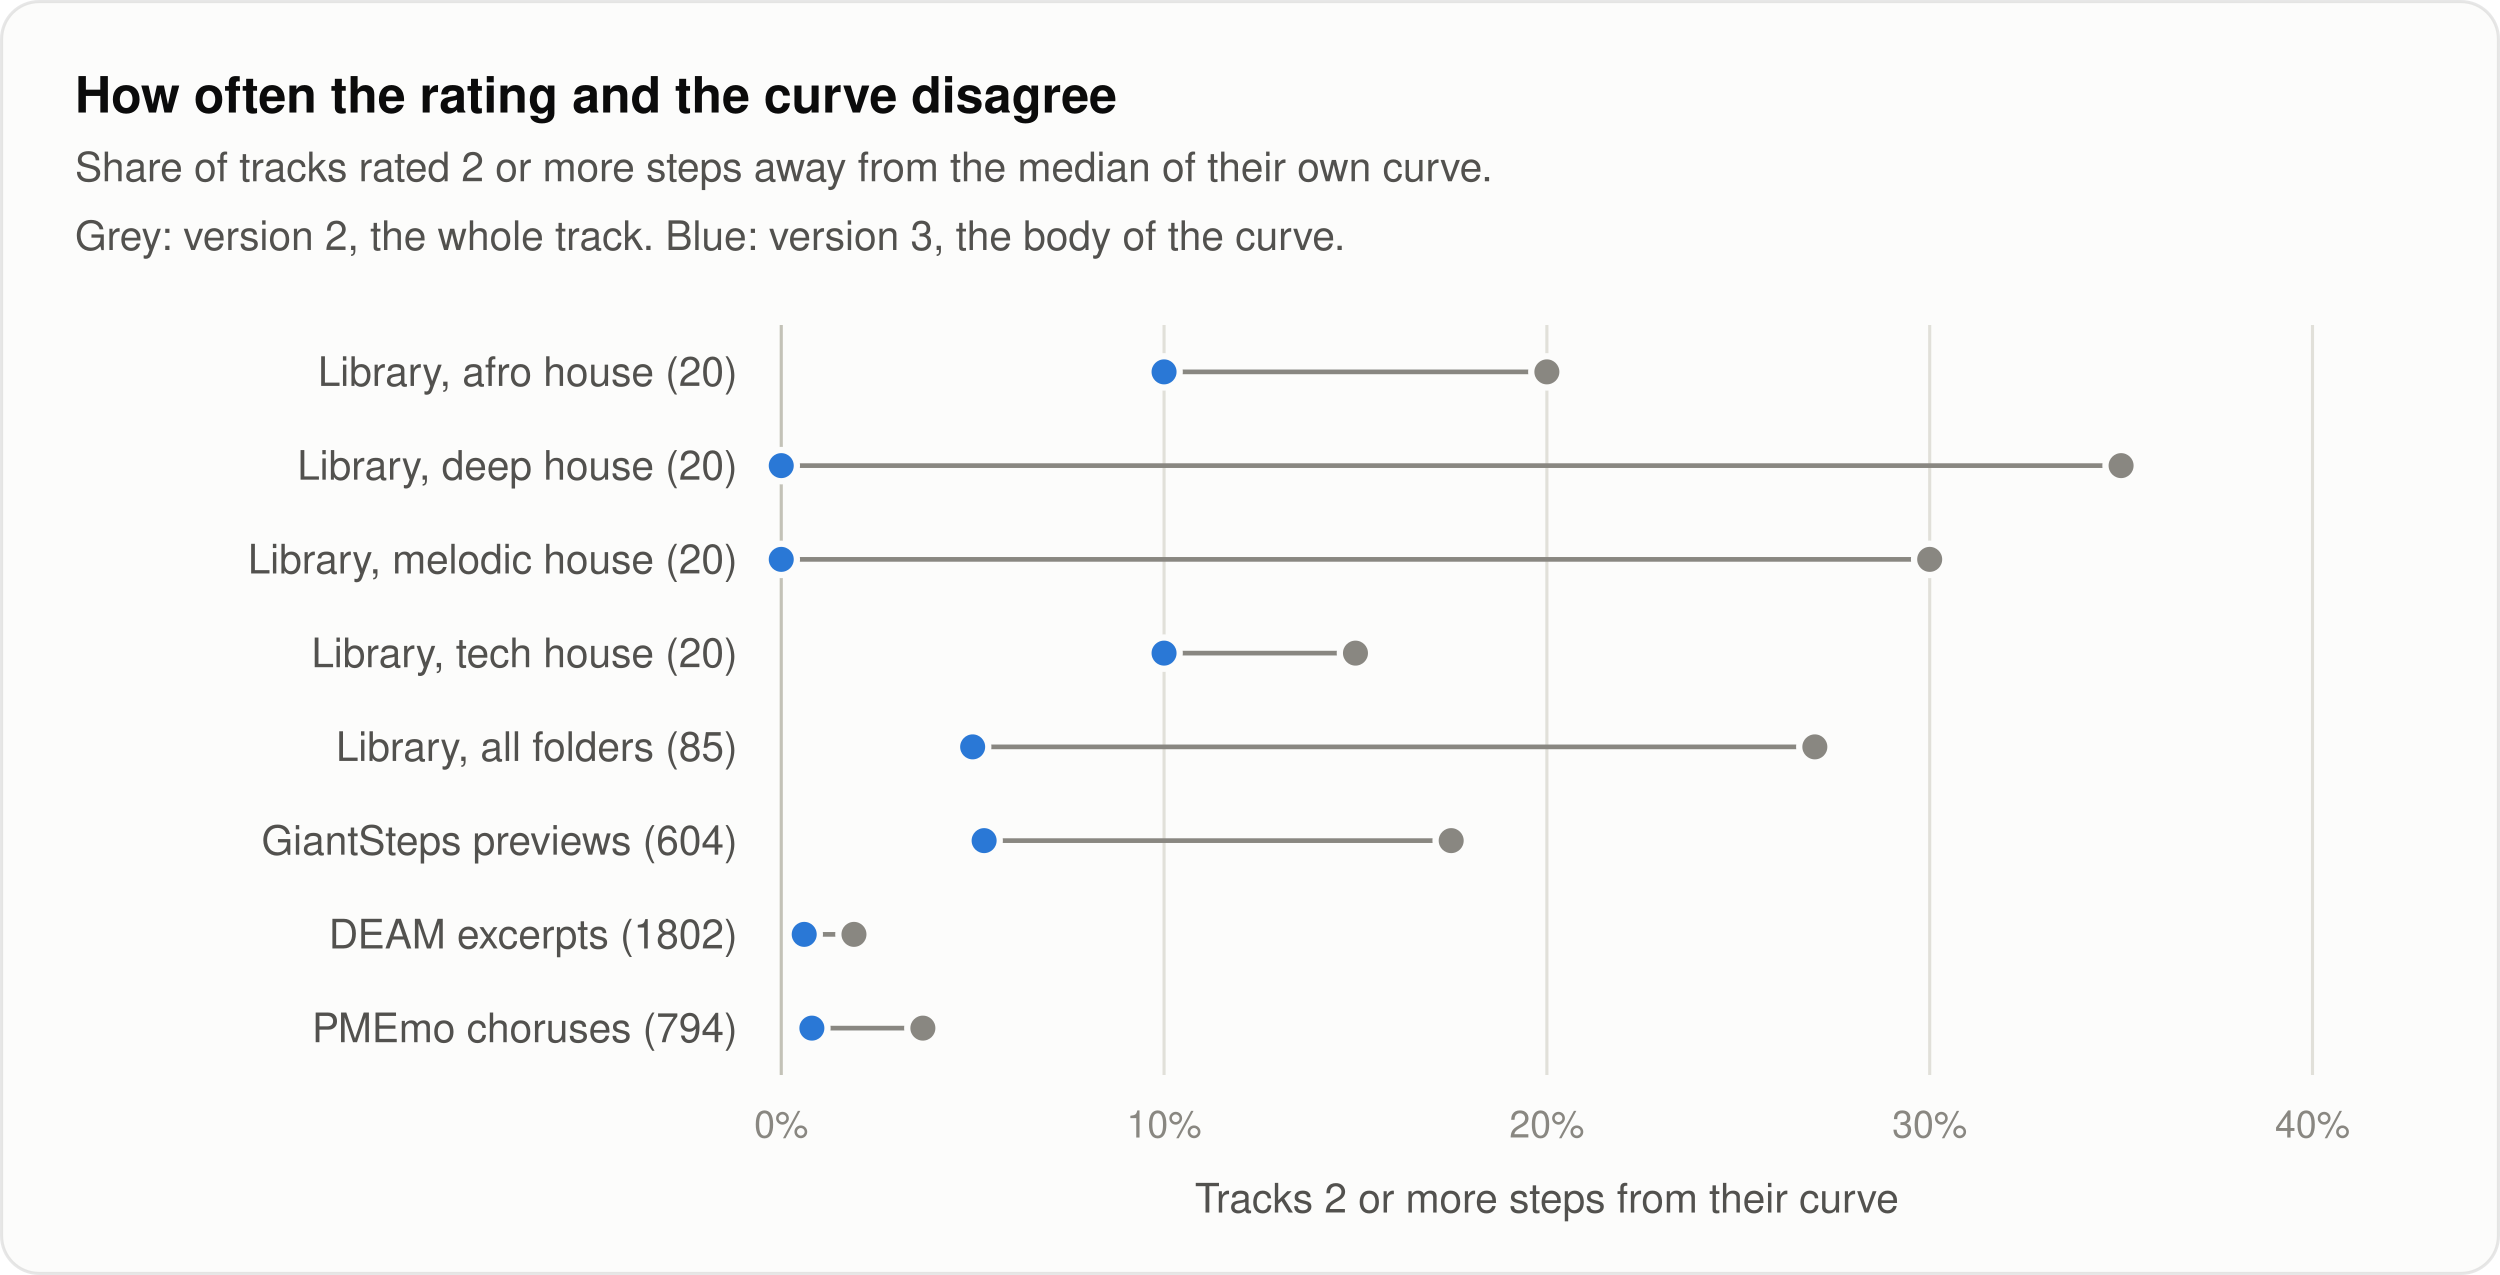
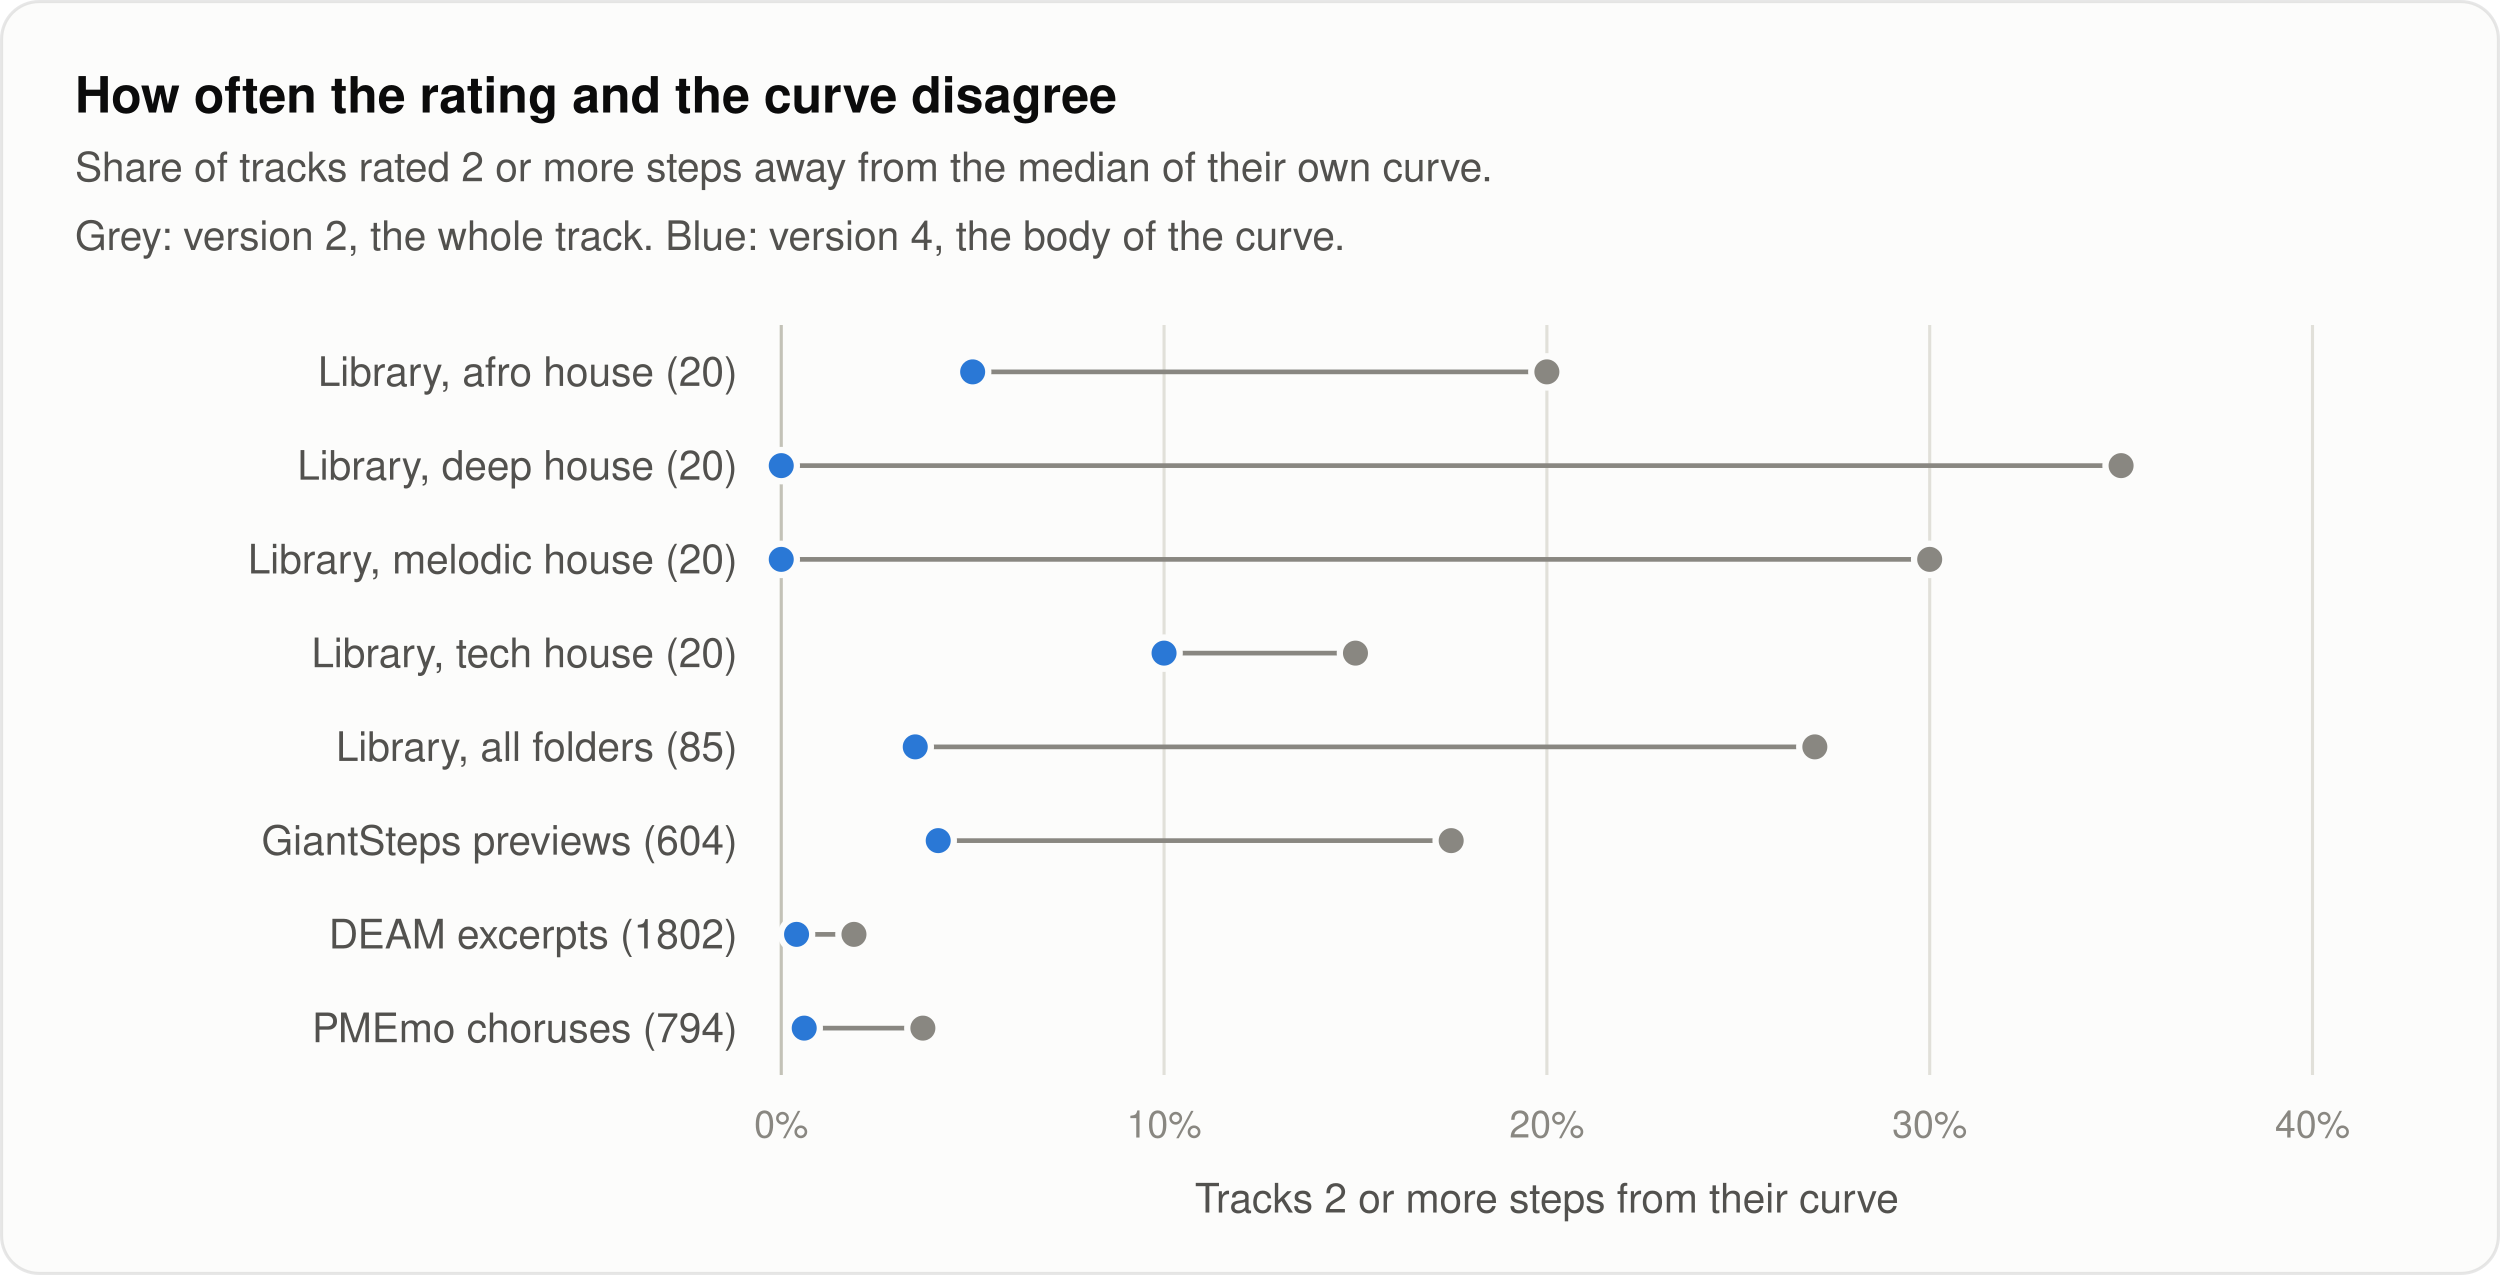
<svg xmlns="http://www.w3.org/2000/svg" width="800" height="408" viewBox="0 0 800 408" role="img" aria-labelledby="chart-title chart-desc" font-family="system-ui, -apple-system, &quot;Segoe UI&quot;, Helvetica, Arial, sans-serif">
  <style>
.surface { fill: #fcfcfb; stroke: rgba(11,11,11,0.10); }
.title { fill: #0b0b0b; font-size: 16px; font-weight: 600; }
.subtitle { fill: #52514e; font-size: 13px; }
.label { fill: #52514e; font-size: 13px; }
.value { fill: #0b0b0b; font-size: 13px; font-weight: 600; }
.tick { fill: #898781; font-size: 12px; font-variant-numeric: tabular-nums; }
.grid { stroke: #e1e0d9; stroke-width: 1; fill: none; }
.axis { stroke: #c3c2b7; stroke-width: 1; fill: none; }
.reference { stroke: #898781; stroke-width: 1.5; fill: none; }
.series-line { stroke: #2a78d6; stroke-width: 2; fill: none; stroke-linejoin: round; stroke-linecap: round; }
.series-fill { fill: #2a78d6; }
.series-wash { fill: #2a78d6; fill-opacity: 0.10; }
.muted-fill { fill: #898781; }
.ring { stroke: #fcfcfb; stroke-width: 2; }
@media (prefers-color-scheme: dark) {
  .surface { fill: #1a1a19; stroke: rgba(255,255,255,0.10); }
  .title, .value { fill: #f0efec; }
  .subtitle, .label { fill: #c3c2b7; }
  .grid { stroke: #2c2c2a; }
  .axis { stroke: #383835; }
  .series-line { stroke: #3987e5; }
  .series-fill, .series-wash { fill: #3987e5; }
  .muted-fill { fill: #898781; }
  .ring { stroke: #1a1a19; }
}
</style>
  <rect x="0.5" y="0.5" width="799" height="407" rx="12" class="surface" />
  <text x="24" y="36" class="title" text-anchor="start">How often the rating and the curve disagree</text>
  <text x="24" y="58" class="subtitle" text-anchor="start">Share of tracks rated 2 or more steps away from the median of their own curve.</text>
-   <text x="24" y="80" class="subtitle" text-anchor="start">Grey: version 2, the whole track. Blue: version 3, the body of the curve.</text>
+   <text x="24" y="80" class="subtitle" text-anchor="start">Grey: version 2, the whole track. Blue: version 4, the body of the curve.</text>
  <line x1="250" y1="104" x2="250" y2="344" class="axis" />
  <text x="250" y="364" class="tick" text-anchor="middle">0%</text>
  <line x1="372.5" y1="104" x2="372.5" y2="344" class="grid" />
  <text x="372.5" y="364" class="tick" text-anchor="middle">10%</text>
  <line x1="495" y1="104" x2="495" y2="344" class="grid" />
  <text x="495" y="364" class="tick" text-anchor="middle">20%</text>
  <line x1="617.5" y1="104" x2="617.5" y2="344" class="grid" />
  <text x="617.5" y="364" class="tick" text-anchor="middle">30%</text>
  <line x1="740" y1="104" x2="740" y2="344" class="grid" />
  <text x="740" y="364" class="tick" text-anchor="middle">40%</text>
  <text x="495" y="388" class="label" text-anchor="middle">Tracks 2 or more steps from their curve</text>
  <text x="236" y="123.5" class="label" text-anchor="end">Library, afro house (20)</text>
-   <line x1="495" y1="119" x2="372.5" y2="119" class="reference" />
+   <line x1="495" y1="119" x2="311.25" y2="119" class="reference" />
  <circle cx="495" cy="119" r="5" class="muted-fill ring" />
-   <circle cx="372.5" cy="119" r="5" class="series-fill ring" />
+   <circle cx="311.25" cy="119" r="5" class="series-fill ring" />
  <text x="236" y="153.5" class="label" text-anchor="end">Library, deep house (20)</text>
  <line x1="678.75" y1="149" x2="250" y2="149" class="reference" />
  <circle cx="678.75" cy="149" r="5" class="muted-fill ring" />
  <circle cx="250" cy="149" r="5" class="series-fill ring" />
  <text x="236" y="183.5" class="label" text-anchor="end">Library, melodic house (20)</text>
  <line x1="617.5" y1="179" x2="250" y2="179" class="reference" />
  <circle cx="617.5" cy="179" r="5" class="muted-fill ring" />
  <circle cx="250" cy="179" r="5" class="series-fill ring" />
  <text x="236" y="213.5" class="label" text-anchor="end">Library, tech house (20)</text>
  <line x1="433.75" y1="209" x2="372.5" y2="209" class="reference" />
  <circle cx="433.75" cy="209" r="5" class="muted-fill ring" />
  <circle cx="372.5" cy="209" r="5" class="series-fill ring" />
  <text x="236" y="243.5" class="label" text-anchor="end">Library, all folders (85)</text>
-   <line x1="580.75" y1="239" x2="311.25" y2="239" class="reference" />
+   <line x1="580.75" y1="239" x2="292.88" y2="239" class="reference" />
  <circle cx="580.75" cy="239" r="5" class="muted-fill ring" />
-   <circle cx="311.25" cy="239" r="5" class="series-fill ring" />
+   <circle cx="292.88" cy="239" r="5" class="series-fill ring" />
  <text x="236" y="273.5" class="label" text-anchor="end">GiantSteps previews (604)</text>
-   <line x1="464.38" y1="269" x2="314.92" y2="269" class="reference" />
+   <line x1="464.38" y1="269" x2="300.23" y2="269" class="reference" />
  <circle cx="464.38" cy="269" r="5" class="muted-fill ring" />
-   <circle cx="314.92" cy="269" r="5" class="series-fill ring" />
+   <circle cx="300.23" cy="269" r="5" class="series-fill ring" />
  <text x="236" y="303.5" class="label" text-anchor="end">DEAM excerpts (1802)</text>
-   <line x1="273.27" y1="299" x2="257.35" y2="299" class="reference" />
+   <line x1="273.27" y1="299" x2="254.9" y2="299" class="reference" />
  <circle cx="273.27" cy="299" r="5" class="muted-fill ring" />
-   <circle cx="257.35" cy="299" r="5" class="series-fill ring" />
+   <circle cx="254.9" cy="299" r="5" class="series-fill ring" />
  <text x="236" y="333.5" class="label" text-anchor="end">PMEmo choruses (794)</text>
-   <line x1="295.32" y1="329" x2="259.8" y2="329" class="reference" />
+   <line x1="295.32" y1="329" x2="257.35" y2="329" class="reference" />
  <circle cx="295.32" cy="329" r="5" class="muted-fill ring" />
-   <circle cx="259.8" cy="329" r="5" class="series-fill ring" />
+   <circle cx="257.35" cy="329" r="5" class="series-fill ring" />
</svg>
